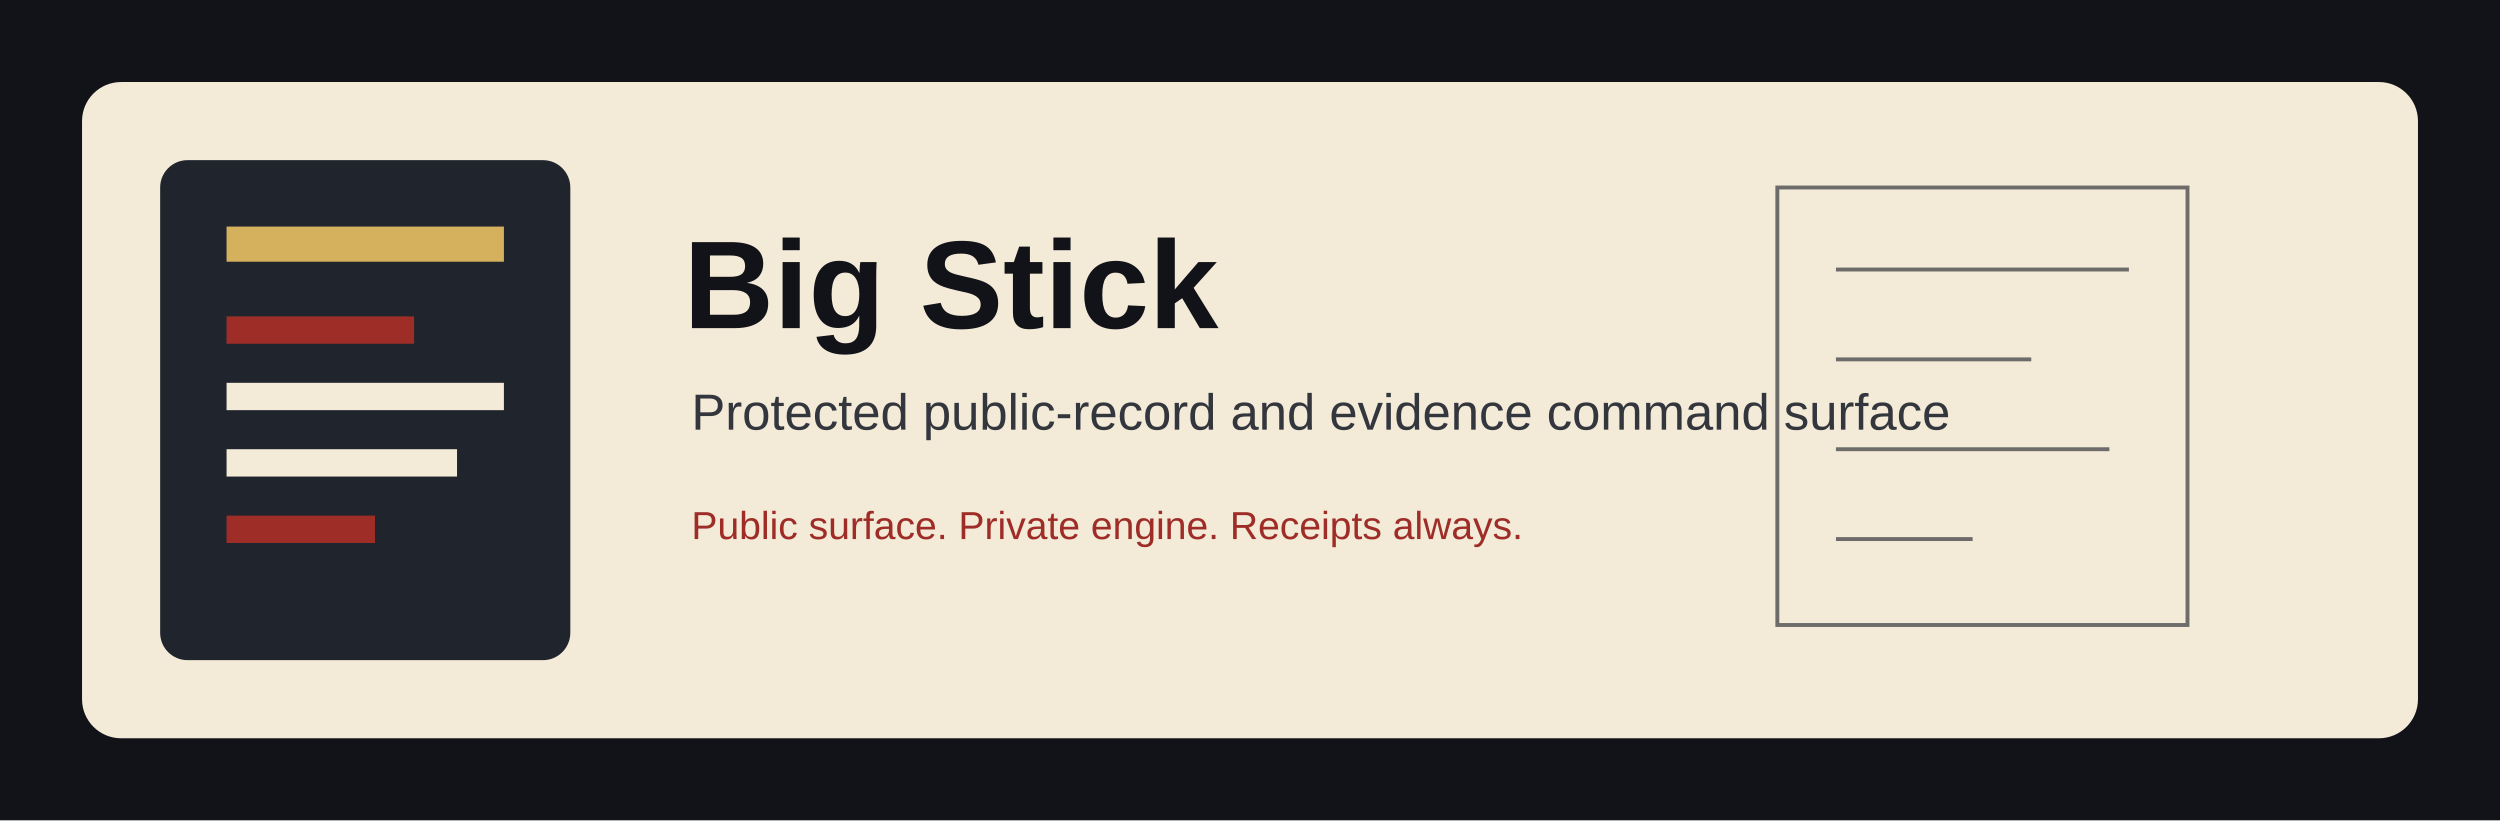
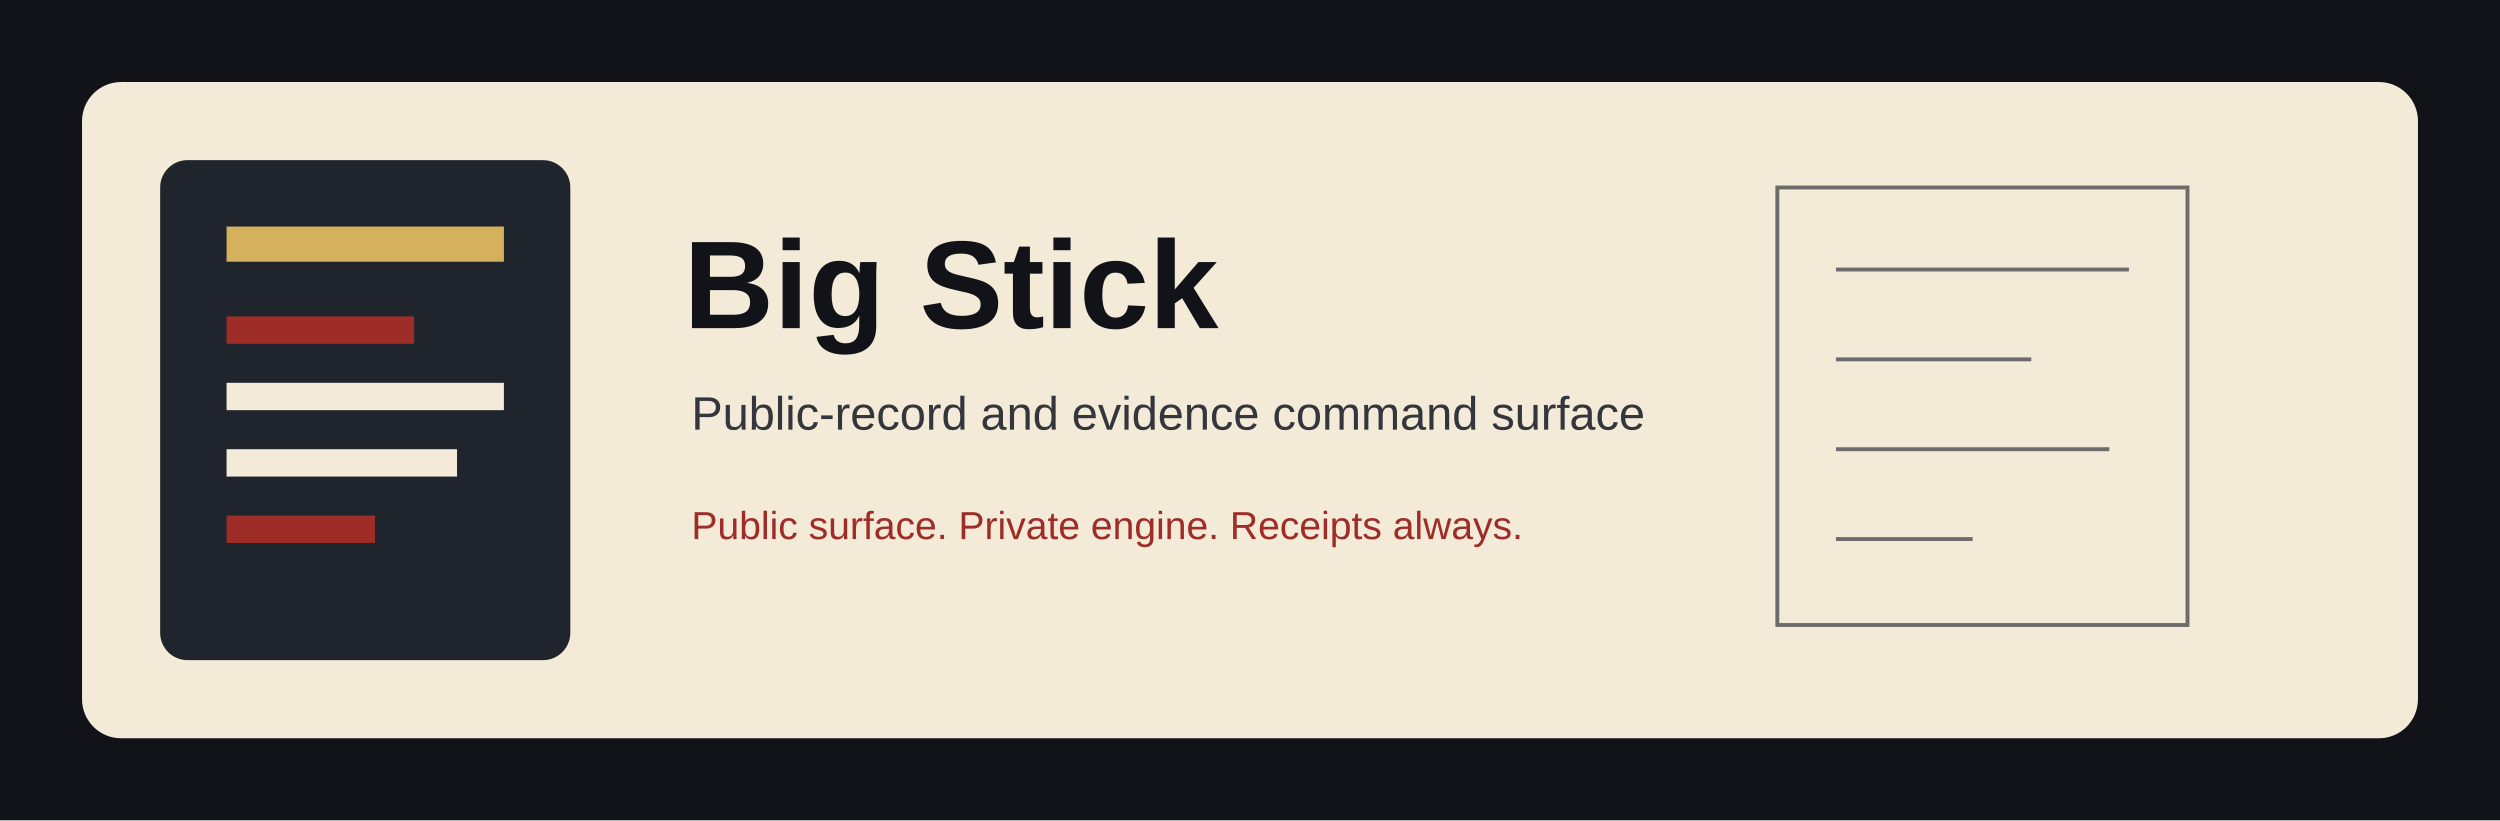
<svg xmlns="http://www.w3.org/2000/svg" width="1280" height="420" viewBox="0 0 1280 420" role="img" aria-labelledby="title desc">
  <rect width="1280" height="420" fill="#111318" />
  <rect x="42" y="42" width="1196" height="336" rx="20" fill="#f3ead8" />
  <rect x="82" y="82" width="210" height="256" rx="14" fill="#20242c" />
  <rect x="116" y="116" width="142" height="18" fill="#d6b15d" />
  <rect x="116" y="162" width="96" height="14" fill="#9f2d27" />
  <rect x="116" y="196" width="142" height="14" fill="#f3ead8" />
  <rect x="116" y="230" width="118" height="14" fill="#f3ead8" />
  <rect x="116" y="264" width="76" height="14" fill="#9f2d27" />
  <text x="350" y="168" font-family="Arial, sans-serif" font-size="64" font-weight="800" fill="#111318">Big Stick</text>
-   <text x="354" y="220" font-family="Arial, sans-serif" font-size="26" fill="#34363d">Protected public-record and evidence command surface</text>
+   <text x="354" y="220" font-family="Arial, sans-serif" font-size="24" fill="#34363d">Public-record and evidence command surface</text>
  <text x="354" y="276" font-family="Arial, sans-serif" font-size="20" fill="#9f2d27">Public surface. Private engine. Receipts always.</text>
  <g fill="none" stroke="#34363d" stroke-width="2" opacity="0.7">
    <path d="M910 96 L1120 96 L1120 320 L910 320 Z" />
    <path d="M940 138 H1090" />
    <path d="M940 184 H1040" />
    <path d="M940 230 H1080" />
    <path d="M940 276 H1010" />
  </g>
</svg>
